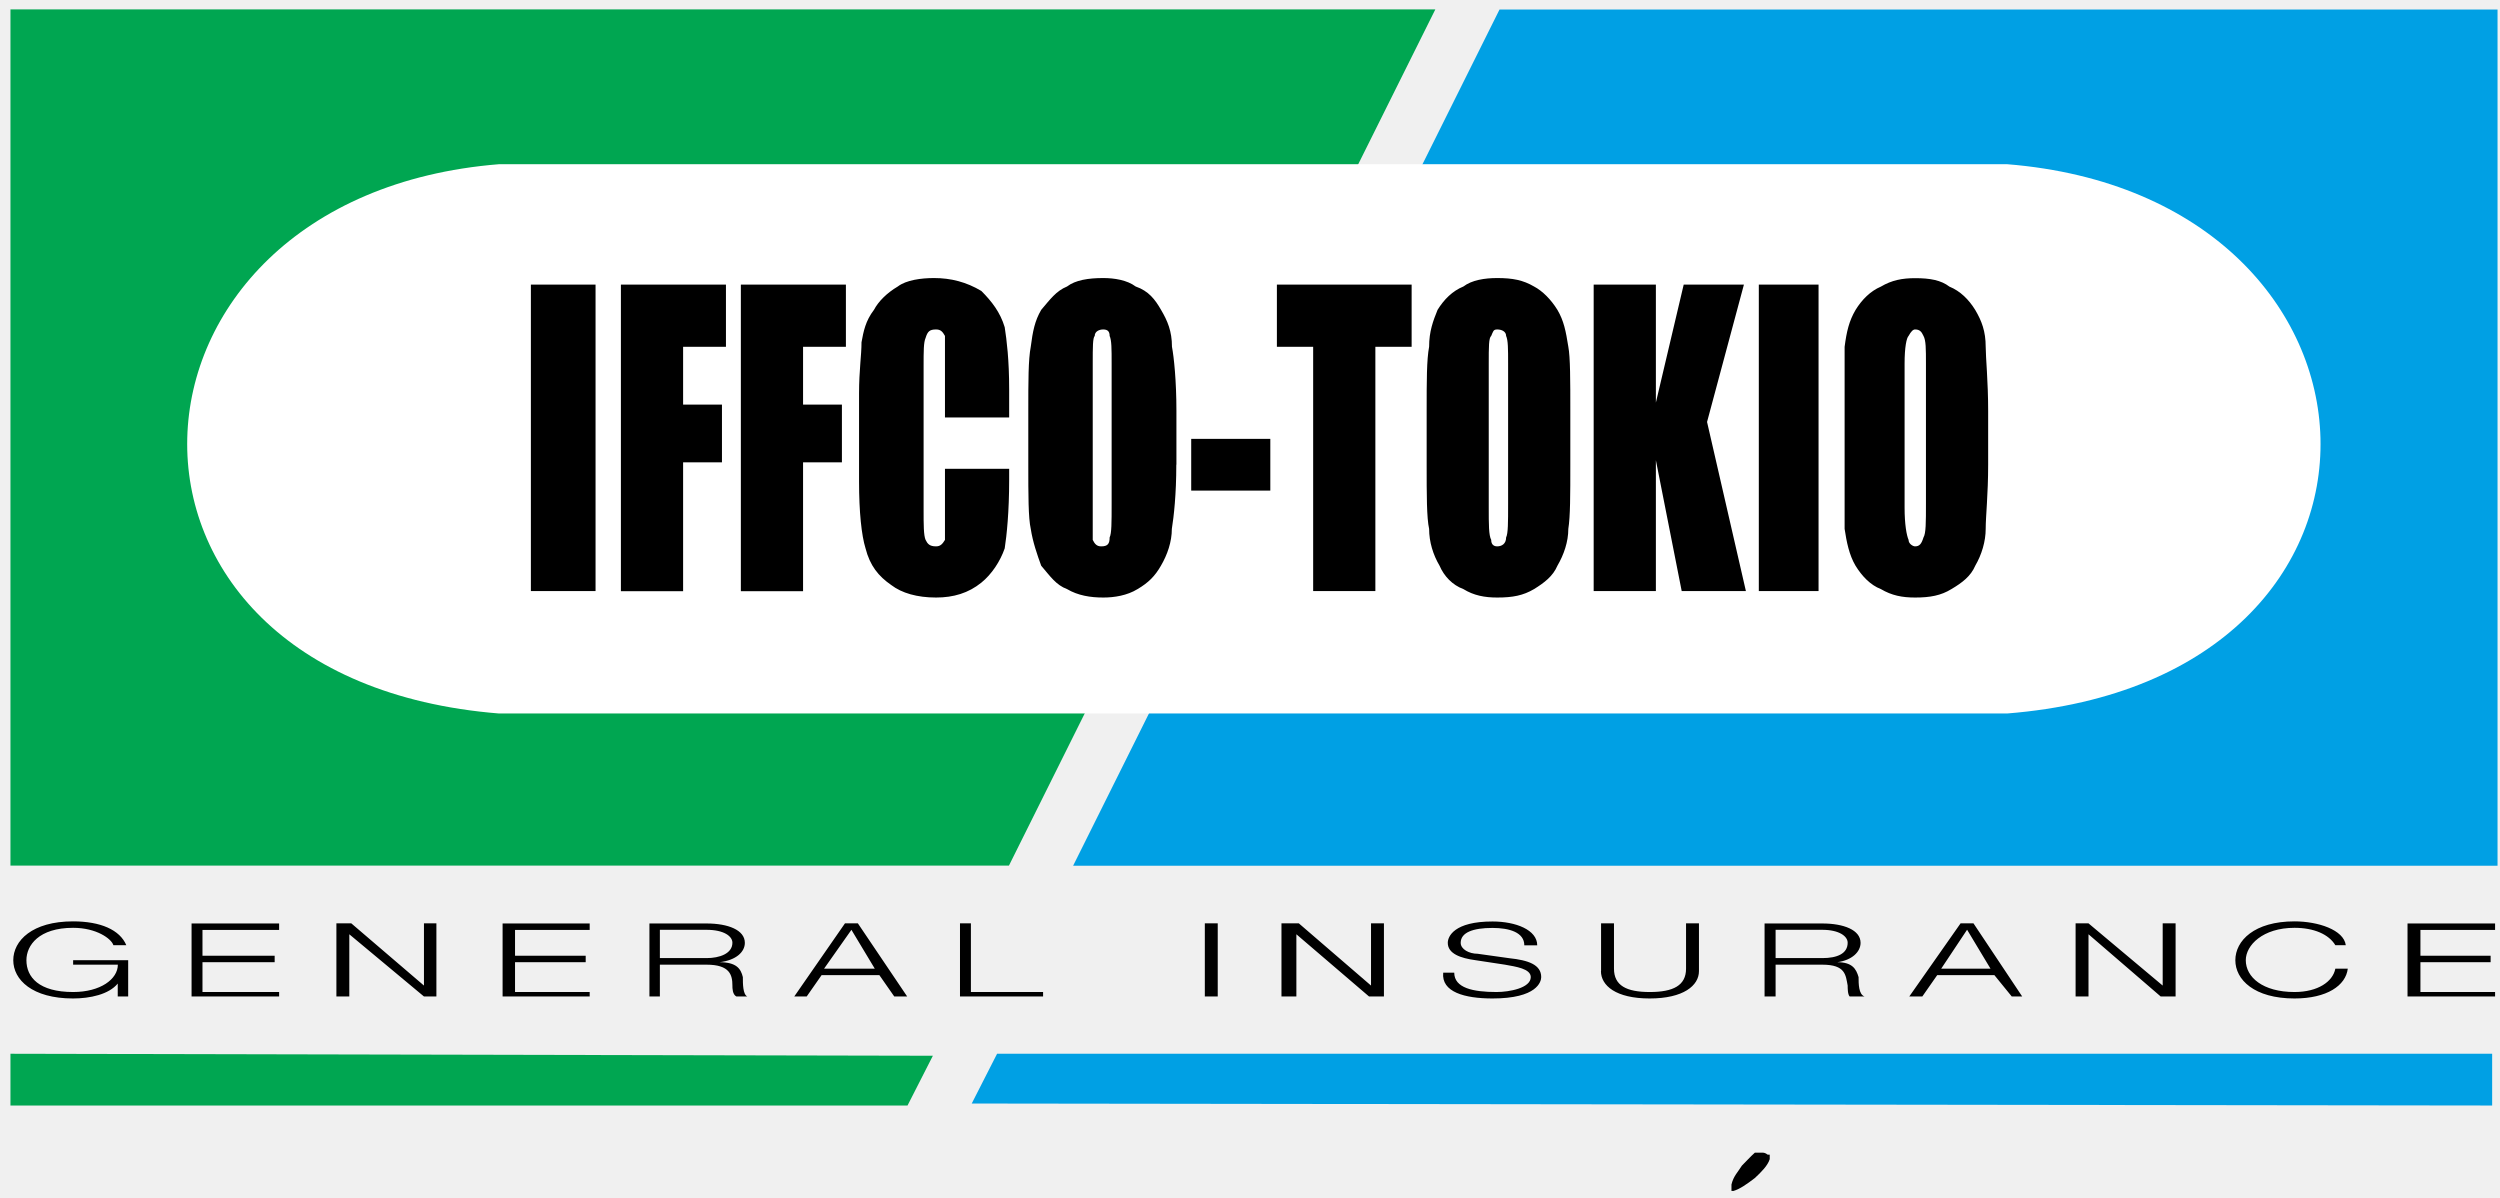
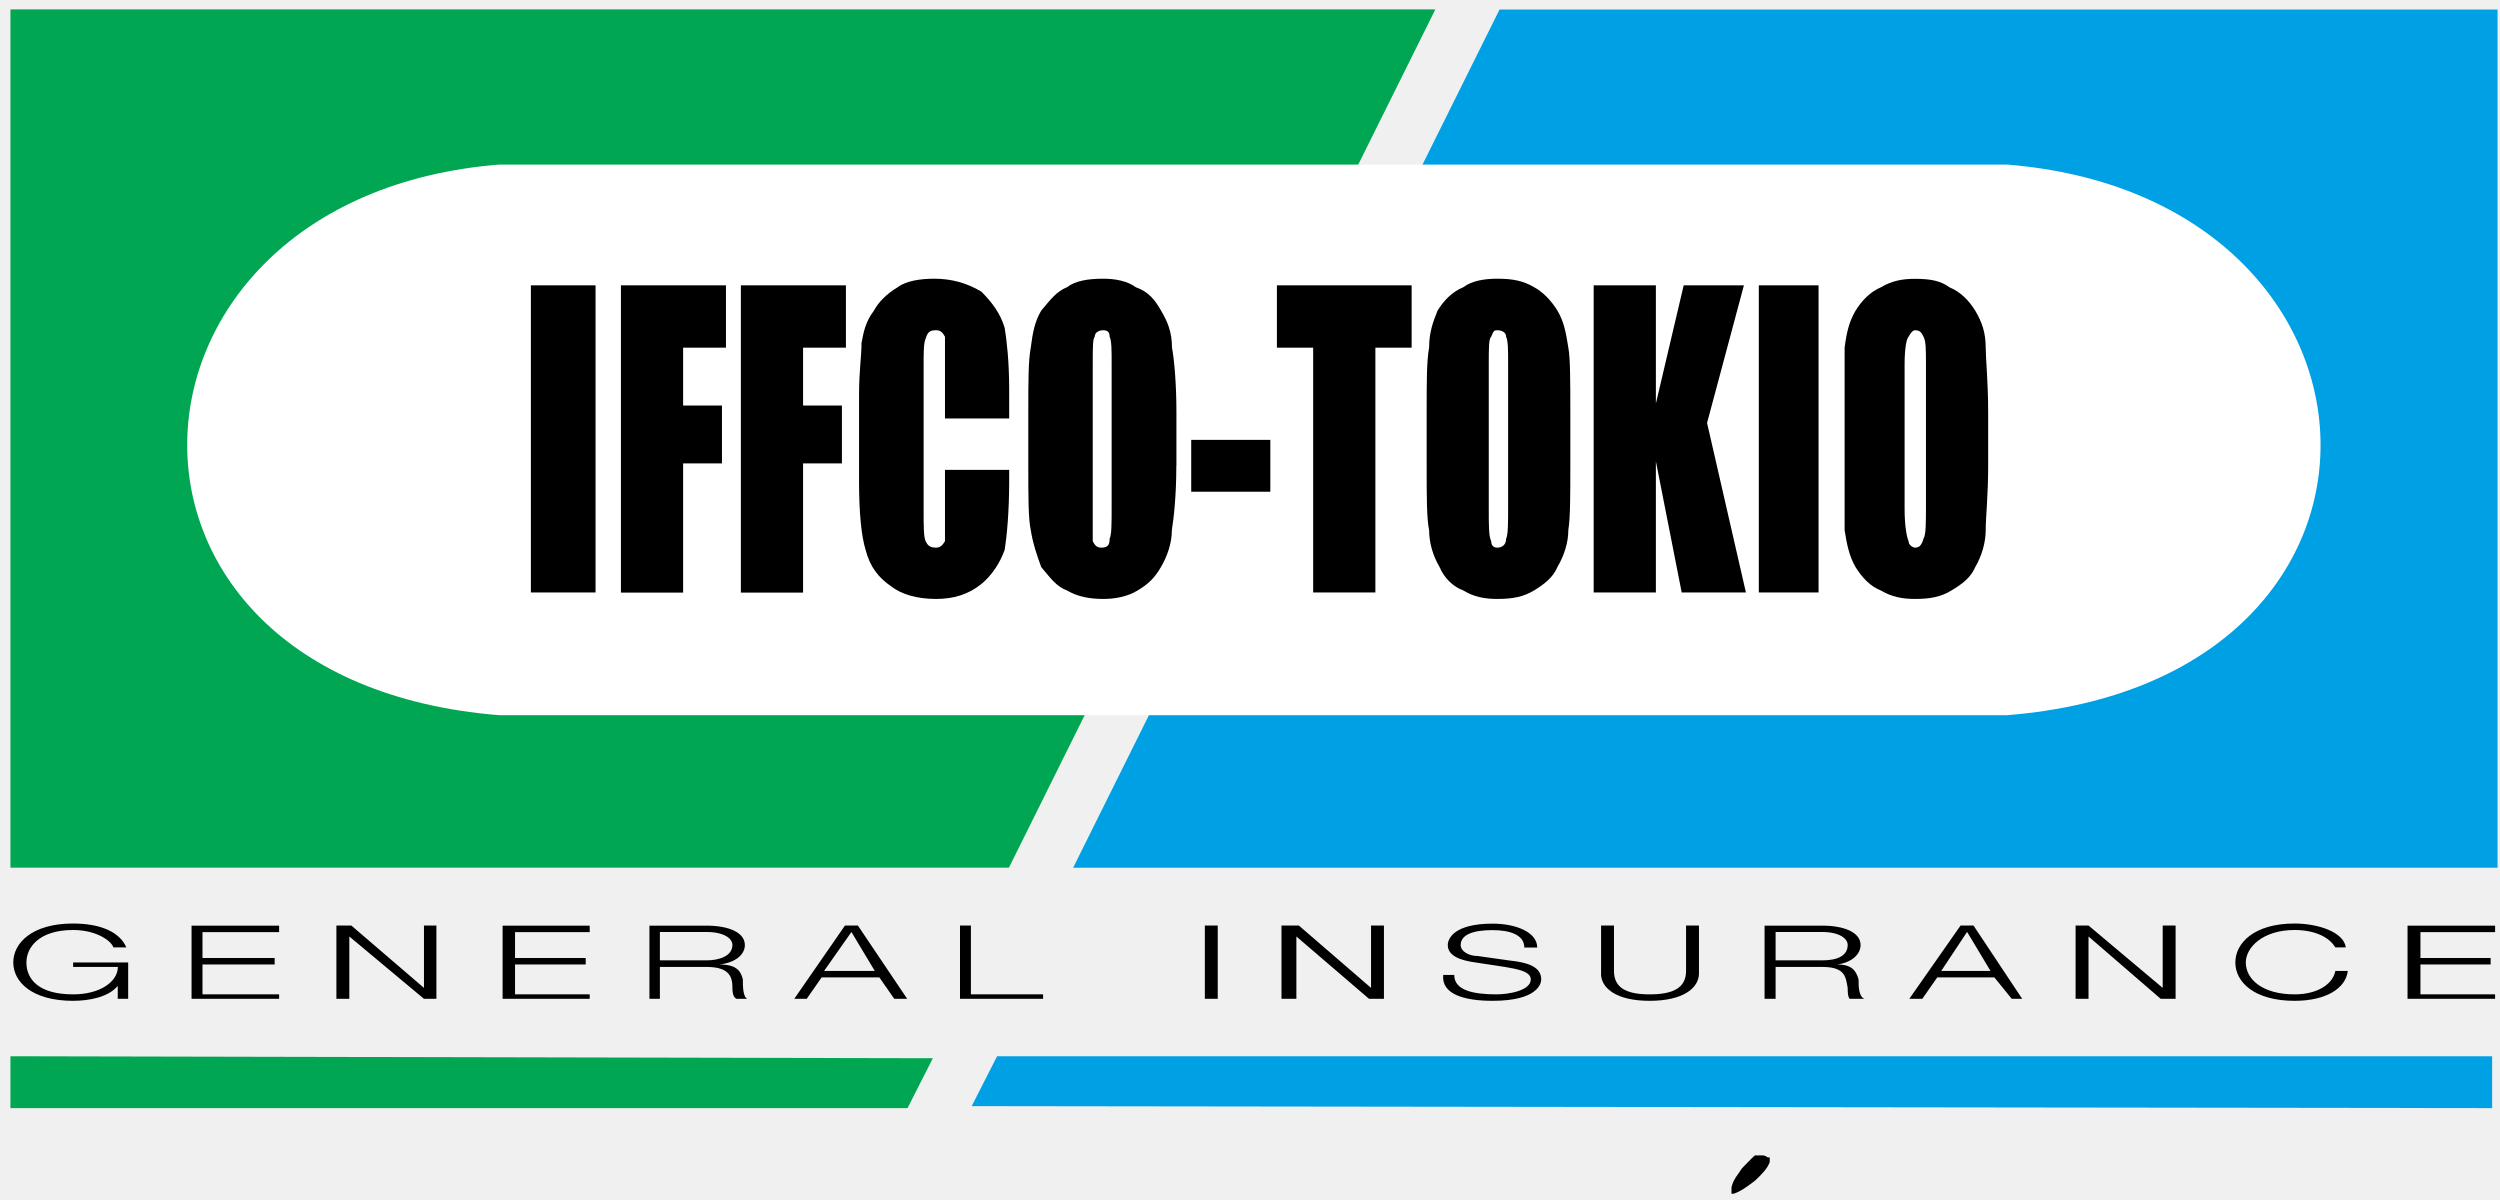
- <svg xmlns="http://www.w3.org/2000/svg" width="213" height="102" viewBox="0 0 213 102" fill="none">
-   <path fill-rule="evenodd" clip-rule="evenodd" d="M212.79 73.76H91.43L127.76 0.81H212.79V73.76Z" fill="#00A0E4" />
-   <path fill-rule="evenodd" clip-rule="evenodd" d="M0.891 0.8H122.291L85.961 73.75H0.891V0.8Z" fill="#00A651" />
-   <path fill-rule="evenodd" clip-rule="evenodd" d="M42.52 60.79H171C207.71 57.87 205.5 16.75 171 13.99H42.52C8.18 16.75 6.02 57.86 42.52 60.79Z" fill="white" />
-   <path fill-rule="evenodd" clip-rule="evenodd" d="M45.231 24.25H50.741V50.36H45.231V24.25ZM45.231 24.25H50.741H45.231ZM169.391 39.59C169.391 42.13 169.181 44 169.181 45.06C169.181 46.12 168.841 47.26 168.291 48.2C167.911 49.09 167.191 49.64 166.261 50.19C165.371 50.74 164.441 50.91 163.171 50.91C162.071 50.91 161.181 50.74 160.251 50.19C159.361 49.85 158.641 49.09 158.091 48.2C157.541 47.27 157.331 46.17 157.161 45.06V29.55C157.331 28.24 157.541 27.35 158.091 26.41C158.641 25.52 159.361 24.8 160.251 24.42C161.181 23.87 162.071 23.7 163.171 23.7C164.441 23.7 165.371 23.87 166.091 24.42C167.021 24.8 167.741 25.52 168.291 26.41C168.841 27.34 169.181 28.23 169.181 29.55C169.181 30.44 169.391 32.47 169.391 35.02V39.6V39.59ZM164.091 30.99C164.091 29.72 164.091 29 163.881 28.62C163.711 28.24 163.541 28.07 163.161 28.07C162.991 28.07 162.821 28.24 162.611 28.62C162.441 28.79 162.271 29.55 162.271 30.99V43.24C162.271 44.68 162.441 45.61 162.611 46C162.611 46.34 162.991 46.55 163.161 46.55C163.541 46.55 163.711 46.34 163.881 45.79C164.091 45.45 164.091 44.52 164.091 42.91V31V30.99ZM149.851 24.25H154.941V50.36H149.851V24.25ZM149.851 24.25H154.941H149.851ZM148.581 24.25L145.441 35.95L148.751 50.36H143.281L141.081 39.21V50.36H135.781V24.25H141.081V34.3L143.451 24.25H148.581ZM133.791 39.59C133.791 42.13 133.791 44 133.621 45.06C133.621 46.16 133.241 47.26 132.691 48.2C132.311 49.09 131.591 49.64 130.701 50.19C129.771 50.74 128.881 50.91 127.561 50.91C126.501 50.91 125.571 50.74 124.681 50.19C123.751 49.85 123.031 49.09 122.651 48.2C122.101 47.27 121.761 46.17 121.761 45.06C121.551 44.13 121.551 42.14 121.551 39.59V35.01C121.551 32.47 121.551 30.64 121.761 29.54C121.761 28.23 122.101 27.34 122.481 26.4C123.031 25.51 123.751 24.79 124.681 24.41C125.401 23.86 126.501 23.69 127.561 23.69C128.871 23.69 129.761 23.86 130.701 24.41C131.421 24.79 132.141 25.51 132.691 26.4C133.241 27.33 133.411 28.22 133.621 29.54C133.791 30.43 133.791 32.46 133.791 35.01V39.59ZM128.491 30.99C128.491 29.72 128.491 29 128.321 28.62C128.321 28.24 127.941 28.07 127.561 28.07C127.221 28.07 127.221 28.24 127.051 28.62C126.841 28.79 126.841 29.55 126.841 30.99V43.24C126.841 44.68 126.841 45.61 127.051 46C127.051 46.34 127.221 46.55 127.561 46.55C127.941 46.55 128.321 46.34 128.321 45.79C128.491 45.45 128.491 44.52 128.491 42.91V31V30.99ZM120.271 24.25V29.55H117.181V50.36H111.881V29.55H108.791V24.25H120.281H120.271ZM101.491 37.39H108.231V41.8H101.491V37.39ZM101.491 37.39H108.231H101.491ZM100.221 39.59C100.221 42.13 100.011 44 99.841 45.06C99.841 46.16 99.461 47.26 98.911 48.2C98.401 49.09 97.851 49.64 96.921 50.19C96.031 50.74 94.931 50.91 94.001 50.91C92.901 50.91 91.841 50.74 90.911 50.19C89.981 49.85 89.471 49.09 88.711 48.2C88.371 47.27 87.991 46.17 87.821 45.06C87.611 44.13 87.611 42.14 87.611 39.59V35.01C87.611 32.47 87.611 30.64 87.821 29.54C87.991 28.23 88.161 27.34 88.711 26.4C89.471 25.51 89.981 24.79 90.911 24.41C91.631 23.86 92.731 23.69 94.001 23.69C94.931 23.69 96.031 23.86 96.761 24.41C97.861 24.79 98.411 25.51 98.921 26.4C99.471 27.33 99.851 28.22 99.851 29.54C100.021 30.43 100.231 32.46 100.231 35.01V39.59H100.221ZM94.711 30.99C94.711 29.72 94.711 29 94.541 28.62C94.541 28.24 94.371 28.07 93.991 28.07C93.651 28.07 93.271 28.24 93.271 28.62C93.101 28.79 93.101 29.55 93.101 30.99V46C93.271 46.34 93.441 46.55 93.821 46.55C94.371 46.55 94.541 46.34 94.541 45.79C94.711 45.45 94.711 44.52 94.711 42.91V31V30.99ZM85.981 35.57H80.511V28.62C80.301 28.24 80.131 28.07 79.751 28.07C79.201 28.07 79.031 28.24 78.861 28.79C78.691 29.17 78.691 29.89 78.691 31.21V43.46C78.691 44.69 78.691 45.62 78.861 46C79.031 46.34 79.201 46.55 79.751 46.55C80.131 46.55 80.301 46.34 80.511 46V39.94H85.981V40.87C85.981 43.63 85.771 45.62 85.601 46.72C85.221 47.82 84.501 48.92 83.611 49.64C82.511 50.53 81.241 50.91 79.751 50.91C78.141 50.91 76.831 50.53 75.941 49.85C74.841 49.09 74.121 48.2 73.741 46.71C73.401 45.61 73.191 43.62 73.191 41.03V33.53C73.191 31.54 73.401 30.27 73.401 29.16C73.571 28.23 73.741 27.34 74.461 26.4C74.841 25.68 75.561 24.96 76.491 24.41C77.211 23.86 78.481 23.69 79.581 23.69C81.021 23.69 82.341 24.03 83.611 24.79C84.501 25.68 85.221 26.61 85.601 27.88C85.771 28.98 85.981 30.64 85.981 33.18V35.55V35.57ZM63.131 24.25H72.071V29.55H68.421V34.47H71.731V39.39H68.421V50.37H63.121V24.26L63.131 24.25ZM52.911 24.25H61.851V29.55H58.201V34.47H61.511V39.39H58.201V50.37H52.901V24.26L52.911 24.25ZM10.941 81.81H6.231V82.19H10.041C10.041 83.42 8.561 84.52 6.231 84.52C3.311 84.52 2.251 83.25 2.251 81.81C2.251 80.54 3.311 79.05 6.231 79.05C8.221 79.05 9.491 79.98 9.661 80.53H10.761C10.211 79.22 8.561 78.5 6.221 78.5C2.741 78.5 1.131 80.15 1.131 81.81C1.131 83.47 2.741 85.07 6.221 85.07C7.661 85.07 9.271 84.73 10.031 83.8V84.9H10.921V81.81H10.941ZM205.121 84.9H212.581V84.52H206.221V81.98H212.201V81.43H206.221V79.23H212.581V78.68H205.121V84.91V84.9ZM199.861 80.53C199.691 79.22 197.491 78.5 195.491 78.5C192.061 78.5 190.451 80.15 190.451 81.81C190.451 83.47 192.061 85.07 195.491 85.07C198.251 85.07 199.861 83.97 200.031 82.53H198.971C198.761 83.63 197.491 84.52 195.491 84.52C192.781 84.52 191.341 83.25 191.341 81.81C191.341 80.54 192.781 79.05 195.491 79.05C197.141 79.05 198.411 79.6 198.971 80.53H199.861ZM176.841 84.9H177.941V79.6L184.091 84.9H185.361V78.67H184.261V83.97L177.941 78.67H176.841V84.9ZM162.681 84.9H163.781L165.051 83.08H169.921L171.401 84.9H172.291L168.141 78.67H167.041L162.671 84.9H162.681ZM167.601 79.22L169.591 82.53H165.391L167.591 79.22H167.601ZM150.351 84.9H151.281V82.19H155.261C157.251 82.19 157.251 83.08 157.421 83.97C157.421 84.18 157.421 84.73 157.591 84.9H158.861C158.351 84.73 158.351 83.8 158.351 83.25C158.141 82.53 157.801 81.98 156.531 81.98C157.801 81.81 158.521 81.09 158.521 80.33C158.521 79.23 157.081 78.68 155.261 78.68H150.341V84.91L150.351 84.9ZM151.281 79.22H155.261C156.701 79.22 157.421 79.77 157.421 80.32C157.421 81.25 156.531 81.63 155.261 81.63H151.281V79.21V79.22ZM136.401 82.74C136.401 83.97 137.671 85.07 140.551 85.07C143.431 85.07 144.751 83.97 144.751 82.74V78.67H143.651V82.53C143.651 83.97 142.551 84.52 140.561 84.52C138.571 84.52 137.511 83.97 137.511 82.53V78.67H136.411V82.74H136.401ZM122.961 82.87C122.791 84.52 124.781 85.07 127.161 85.07C130.971 85.07 131.311 83.63 131.311 83.25C131.311 82.19 130.211 81.81 128.601 81.64L125.891 81.26C125.171 81.26 124.451 80.88 124.451 80.33C124.451 79.44 125.511 79.06 127.161 79.06C128.601 79.06 129.871 79.44 129.871 80.54H130.971C130.971 79.23 129.151 78.51 127.161 78.51C123.901 78.51 123.351 79.78 123.351 80.33C123.351 81.26 124.451 81.64 125.721 81.81L128.221 82.19C129.151 82.36 130.421 82.53 130.421 83.25C130.421 84.18 128.601 84.52 127.501 84.52C125.511 84.52 123.901 84.18 123.901 82.87H122.971H122.961ZM109.181 84.9H110.451V79.6L116.641 84.9H117.911V78.67H116.811V83.97L110.661 78.67H109.181V84.9ZM102.651 84.9H103.751V78.67H102.651V84.9ZM81.791 84.9H88.871V84.52H82.721V78.67H81.791V84.9ZM67.671 84.9H68.731L70.001 83.08H74.921L76.191 84.9H77.291L73.091 78.67H71.991L67.671 84.9ZM72.541 79.22L74.531 82.53H70.211L72.541 79.22ZM55.331 84.9H56.221V82.19H60.201C62.191 82.19 62.401 83.08 62.401 83.97C62.401 84.18 62.401 84.73 62.741 84.9H63.671C63.291 84.73 63.291 83.8 63.291 83.25C63.121 82.53 62.741 81.98 61.301 81.98C62.741 81.81 63.461 81.09 63.461 80.33C63.461 79.23 62.021 78.68 60.201 78.68H55.331V84.91V84.9ZM56.221 79.22H60.201C61.681 79.22 62.401 79.77 62.401 80.32C62.401 81.25 61.301 81.63 60.201 81.63H56.221V79.21V79.22ZM42.821 84.9H50.241V84.52H43.881V81.98H49.901V81.43H43.881V79.23H50.241V78.68H42.821V84.91V84.9ZM28.661 84.9H29.761V79.6L36.121 84.9H37.181V78.67H36.121V83.97L29.931 78.67H28.661V84.9ZM16.321 84.9H23.781V84.52H17.251V81.98H23.401V81.43H17.251V79.23H23.781V78.68H16.321V84.91V84.9ZM149.511 98.21C149.131 98.55 148.791 98.93 148.411 99.31C148.071 99.86 147.691 100.2 147.521 100.92V101.47H147.691C148.241 101.3 148.791 100.92 149.511 100.37C150.061 99.86 150.611 99.31 150.781 98.76V98.38H150.611C150.401 98.21 150.231 98.21 150.231 98.21H149.511Z" fill="black" />
-   <path fill-rule="evenodd" clip-rule="evenodd" d="M0.891 89.78V94.19H77.321L79.481 89.95L0.891 89.78Z" fill="#00A651" />
-   <path fill-rule="evenodd" clip-rule="evenodd" d="M212.331 94.19V89.78H84.951L82.791 94.02L212.331 94.19Z" fill="#00A0E4" />
+ <svg xmlns="http://www.w3.org/2000/svg" width="125" height="60" viewBox="0 0 125 60" fill="none">
+   <g clip-path="url(#clip0_20_465)">
+     <path fill-rule="evenodd" clip-rule="evenodd" d="M124.877 43.388H53.656L74.977 0.477H124.877V43.388Z" fill="#00A0E4" />
+     <path fill-rule="evenodd" clip-rule="evenodd" d="M0.522 0.471H71.767L50.446 43.382H0.522V0.471Z" fill="#00A651" />
+     <path fill-rule="evenodd" clip-rule="evenodd" d="M24.954 35.759H100.353C121.896 34.041 120.599 9.853 100.353 8.229H24.954C4.801 9.853 3.534 34.035 24.954 35.759Z" fill="white" />
+     <path fill-rule="evenodd" clip-rule="evenodd" d="M26.544 14.265H29.778V29.624H26.544V14.265ZM99.408 23.288C99.408 24.782 99.285 25.882 99.285 26.506C99.285 27.13 99.085 27.8 98.763 28.353C98.54 28.877 98.117 29.2 97.571 29.524C97.049 29.847 96.503 29.947 95.758 29.947C95.112 29.947 94.59 29.847 94.044 29.524C93.522 29.324 93.1 28.877 92.777 28.353C92.454 27.806 92.331 27.159 92.231 26.506V17.382C92.331 16.612 92.454 16.088 92.777 15.535C93.1 15.012 93.522 14.588 94.044 14.365C94.59 14.041 95.112 13.941 95.758 13.941C96.503 13.941 97.049 14.041 97.472 14.365C98.017 14.588 98.44 15.012 98.763 15.535C99.085 16.082 99.285 16.606 99.285 17.382C99.285 17.906 99.408 19.1 99.408 20.6V23.294V23.288ZM96.298 18.23C96.298 17.482 96.298 17.059 96.175 16.835C96.075 16.612 95.975 16.512 95.752 16.512C95.652 16.512 95.553 16.612 95.429 16.835C95.33 16.935 95.23 17.382 95.23 18.23V25.435C95.23 26.282 95.33 26.829 95.429 27.059C95.429 27.259 95.652 27.382 95.752 27.382C95.975 27.382 96.075 27.259 96.175 26.935C96.298 26.735 96.298 26.188 96.298 25.241V18.235V18.23ZM87.941 14.265H90.928V29.624H87.941V14.265ZM87.196 14.265L85.353 21.147L87.296 29.624H84.085L82.794 23.065V29.624H79.684V14.265H82.794V20.177L84.185 14.265H87.196ZM78.516 23.288C78.516 24.782 78.516 25.882 78.416 26.506C78.416 27.153 78.194 27.8 77.871 28.353C77.648 28.877 77.225 29.2 76.703 29.524C76.157 29.847 75.635 29.947 74.86 29.947C74.238 29.947 73.692 29.847 73.17 29.524C72.624 29.324 72.202 28.877 71.979 28.353C71.656 27.806 71.456 27.159 71.456 26.506C71.333 25.959 71.333 24.788 71.333 23.288V20.594C71.333 19.1 71.333 18.024 71.456 17.377C71.456 16.606 71.656 16.082 71.879 15.53C72.202 15.006 72.624 14.582 73.17 14.359C73.593 14.035 74.238 13.935 74.86 13.935C75.629 13.935 76.151 14.035 76.703 14.359C77.125 14.582 77.548 15.006 77.871 15.53C78.194 16.076 78.293 16.6 78.416 17.377C78.516 17.9 78.516 19.094 78.516 20.594V23.288ZM75.406 18.23C75.406 17.482 75.406 17.059 75.306 16.835C75.306 16.612 75.083 16.512 74.86 16.512C74.661 16.512 74.661 16.612 74.561 16.835C74.438 16.935 74.438 17.382 74.438 18.23V25.435C74.438 26.282 74.438 26.829 74.561 27.059C74.561 27.259 74.661 27.382 74.86 27.382C75.083 27.382 75.306 27.259 75.306 26.935C75.406 26.735 75.406 26.188 75.406 25.241V18.235V18.23ZM70.582 14.265V17.382H68.769V29.624H65.658V17.382H63.845V14.265H70.588H70.582ZM59.561 21.994H63.516V24.588H59.561V21.994ZM58.816 23.288C58.816 24.782 58.692 25.882 58.593 26.506C58.593 27.153 58.37 27.8 58.047 28.353C57.747 28.877 57.425 29.2 56.879 29.524C56.357 29.847 55.711 29.947 55.165 29.947C54.52 29.947 53.898 29.847 53.352 29.524C52.806 29.324 52.507 28.877 52.061 28.353C51.861 27.806 51.638 27.159 51.539 26.506C51.415 25.959 51.415 24.788 51.415 23.288V20.594C51.415 19.1 51.415 18.024 51.539 17.377C51.638 16.606 51.738 16.082 52.061 15.53C52.507 15.006 52.806 14.582 53.352 14.359C53.774 14.035 54.42 13.935 55.165 13.935C55.711 13.935 56.357 14.035 56.785 14.359C57.431 14.582 57.753 15.006 58.053 15.53C58.375 16.076 58.599 16.6 58.599 17.377C58.698 17.9 58.821 19.094 58.821 20.594V23.288H58.816ZM55.582 18.23C55.582 17.482 55.582 17.059 55.482 16.835C55.482 16.612 55.383 16.512 55.159 16.512C54.96 16.512 54.737 16.612 54.737 16.835C54.637 16.935 54.637 17.382 54.637 18.23V27.059C54.737 27.259 54.837 27.382 55.06 27.382C55.383 27.382 55.482 27.259 55.482 26.935C55.582 26.735 55.582 26.188 55.582 25.241V18.235V18.23ZM50.459 20.924H47.249V16.835C47.125 16.612 47.026 16.512 46.803 16.512C46.48 16.512 46.38 16.612 46.28 16.935C46.181 17.159 46.181 17.582 46.181 18.359V25.565C46.181 26.288 46.181 26.835 46.28 27.059C46.38 27.259 46.48 27.382 46.803 27.382C47.026 27.382 47.125 27.259 47.249 27.059V23.494H50.459V24.041C50.459 25.665 50.336 26.835 50.236 27.482C50.013 28.13 49.59 28.776 49.068 29.2C48.422 29.724 47.677 29.947 46.803 29.947C45.858 29.947 45.089 29.724 44.567 29.324C43.921 28.877 43.499 28.353 43.276 27.477C43.076 26.829 42.953 25.659 42.953 24.135V19.724C42.953 18.553 43.076 17.806 43.076 17.153C43.176 16.606 43.276 16.082 43.698 15.53C43.921 15.106 44.344 14.682 44.889 14.359C45.312 14.035 46.057 13.935 46.703 13.935C47.548 13.935 48.323 14.135 49.068 14.582C49.59 15.106 50.013 15.653 50.236 16.4C50.336 17.047 50.459 18.024 50.459 19.518V20.912V20.924ZM37.049 14.265H42.296V17.382H40.154V20.276H42.096V23.171H40.154V29.63H37.043V14.271L37.049 14.265ZM31.051 14.265H36.298V17.382H34.156V20.276H36.098V23.171H34.156V29.63H31.046V14.271L31.051 14.265ZM6.421 48.124H3.657V48.347H5.893C5.893 49.071 5.024 49.718 3.657 49.718C1.943 49.718 1.321 48.971 1.321 48.124C1.321 47.377 1.943 46.5 3.657 46.5C4.825 46.5 5.57 47.047 5.67 47.371H6.316C5.993 46.6 5.024 46.176 3.651 46.176C1.609 46.176 0.664 47.147 0.664 48.124C0.664 49.1 1.609 50.041 3.651 50.041C4.496 50.041 5.441 49.841 5.887 49.294V49.941H6.409V48.124H6.421ZM120.377 49.941H124.755V49.718H121.022V48.224H124.532V47.9H121.022V46.606H124.755V46.282H120.377V49.947V49.941ZM117.29 47.371C117.19 46.6 115.899 46.176 114.725 46.176C112.712 46.176 111.767 47.147 111.767 48.124C111.767 49.1 112.712 50.041 114.725 50.041C116.345 50.041 117.29 49.394 117.39 48.547H116.767C116.644 49.194 115.899 49.718 114.725 49.718C113.135 49.718 112.29 48.971 112.29 48.124C112.29 47.377 113.135 46.5 114.725 46.5C115.693 46.5 116.439 46.824 116.767 47.371H117.29ZM103.78 49.941H104.426V46.824L108.035 49.941H108.78V46.276H108.135V49.394L104.426 46.276H103.78V49.941ZM95.471 49.941H96.116L96.861 48.871H99.719L100.588 49.941H101.11L98.675 46.276H98.029L95.465 49.941H95.471ZM98.358 46.6L99.526 48.547H97.061L98.352 46.6H98.358ZM88.235 49.941H88.78V48.347H91.116C92.284 48.347 92.284 48.871 92.384 49.394C92.384 49.518 92.384 49.841 92.483 49.941H93.229C92.929 49.841 92.929 49.294 92.929 48.971C92.806 48.547 92.607 48.224 91.861 48.224C92.607 48.124 93.029 47.7 93.029 47.253C93.029 46.606 92.184 46.282 91.116 46.282H88.229V49.947L88.235 49.941ZM88.78 46.6H91.116C91.961 46.6 92.384 46.924 92.384 47.247C92.384 47.794 91.861 48.018 91.116 48.018H88.78V46.594V46.6ZM80.048 48.671C80.048 49.394 80.793 50.041 82.483 50.041C84.174 50.041 84.948 49.394 84.948 48.671V46.276H84.303V48.547C84.303 49.394 83.657 49.718 82.489 49.718C81.321 49.718 80.699 49.394 80.699 48.547V46.276H80.054V48.671H80.048ZM72.161 48.747C72.061 49.718 73.229 50.041 74.625 50.041C76.861 50.041 77.061 49.194 77.061 48.971C77.061 48.347 76.415 48.124 75.471 48.024L73.88 47.8C73.458 47.8 73.035 47.577 73.035 47.253C73.035 46.73 73.657 46.506 74.625 46.506C75.471 46.506 76.216 46.73 76.216 47.377H76.861C76.861 46.606 75.793 46.182 74.625 46.182C72.712 46.182 72.389 46.929 72.389 47.253C72.389 47.8 73.035 48.024 73.78 48.124L75.248 48.347C75.793 48.447 76.539 48.547 76.539 48.971C76.539 49.518 75.471 49.718 74.825 49.718C73.657 49.718 72.712 49.518 72.712 48.747H72.166H72.161ZM64.074 49.941H64.819V46.824L68.452 49.941H69.197V46.276H68.552V49.394L64.942 46.276H64.074V49.941ZM60.242 49.941H60.887V46.276H60.242V49.941ZM48 49.941H52.155V49.718H48.545V46.276H48V49.941ZM39.713 49.941H40.336L41.081 48.871H43.968L44.713 49.941H45.359L42.894 46.276H42.249L39.713 49.941ZM42.571 46.6L43.739 48.547H41.204L42.571 46.6ZM32.472 49.941H32.994V48.347H35.33C36.497 48.347 36.621 48.871 36.621 49.394C36.621 49.518 36.621 49.841 36.82 49.941H37.366C37.143 49.841 37.143 49.294 37.143 48.971C37.043 48.547 36.82 48.224 35.975 48.224C36.82 48.124 37.243 47.7 37.243 47.253C37.243 46.606 36.398 46.282 35.33 46.282H32.472V49.947V49.941ZM32.994 46.6H35.33C36.198 46.6 36.621 46.924 36.621 47.247C36.621 47.794 35.975 48.018 35.33 48.018H32.994V46.594V46.6ZM25.13 49.941H29.485V49.718H25.752V48.224H29.285V47.9H25.752V46.606H29.485V46.282H25.13V49.947V49.941ZM16.82 49.941H17.466V46.824L21.198 49.941H21.82V46.276H21.198V49.394L17.566 46.276H16.82V49.941ZM9.578 49.941H13.956V49.718H10.124V48.224H13.733V47.9H10.124V46.606H13.956V46.282H9.578V49.947V49.941ZM87.742 57.771C87.519 57.971 87.319 58.194 87.096 58.418C86.897 58.741 86.674 58.941 86.574 59.365V59.688H86.674C86.996 59.588 87.319 59.365 87.742 59.041C88.064 58.741 88.387 58.418 88.487 58.094V57.871H88.387C88.264 57.771 88.164 57.771 88.164 57.771H87.742Z" fill="black" />
+     <path fill-rule="evenodd" clip-rule="evenodd" d="M0.522 52.812V55.406H45.376L46.643 52.912L0.522 52.812Z" fill="#00A651" />
+     <path fill-rule="evenodd" clip-rule="evenodd" d="M124.607 55.406V52.812H49.853L48.586 55.306L124.607 55.406Z" fill="#00A0E4" />
+   </g>
+   <defs>
+     <clipPath id="clip0_20_465">
+       <rect width="125" height="60" fill="white" />
+     </clipPath>
+   </defs>
</svg>
